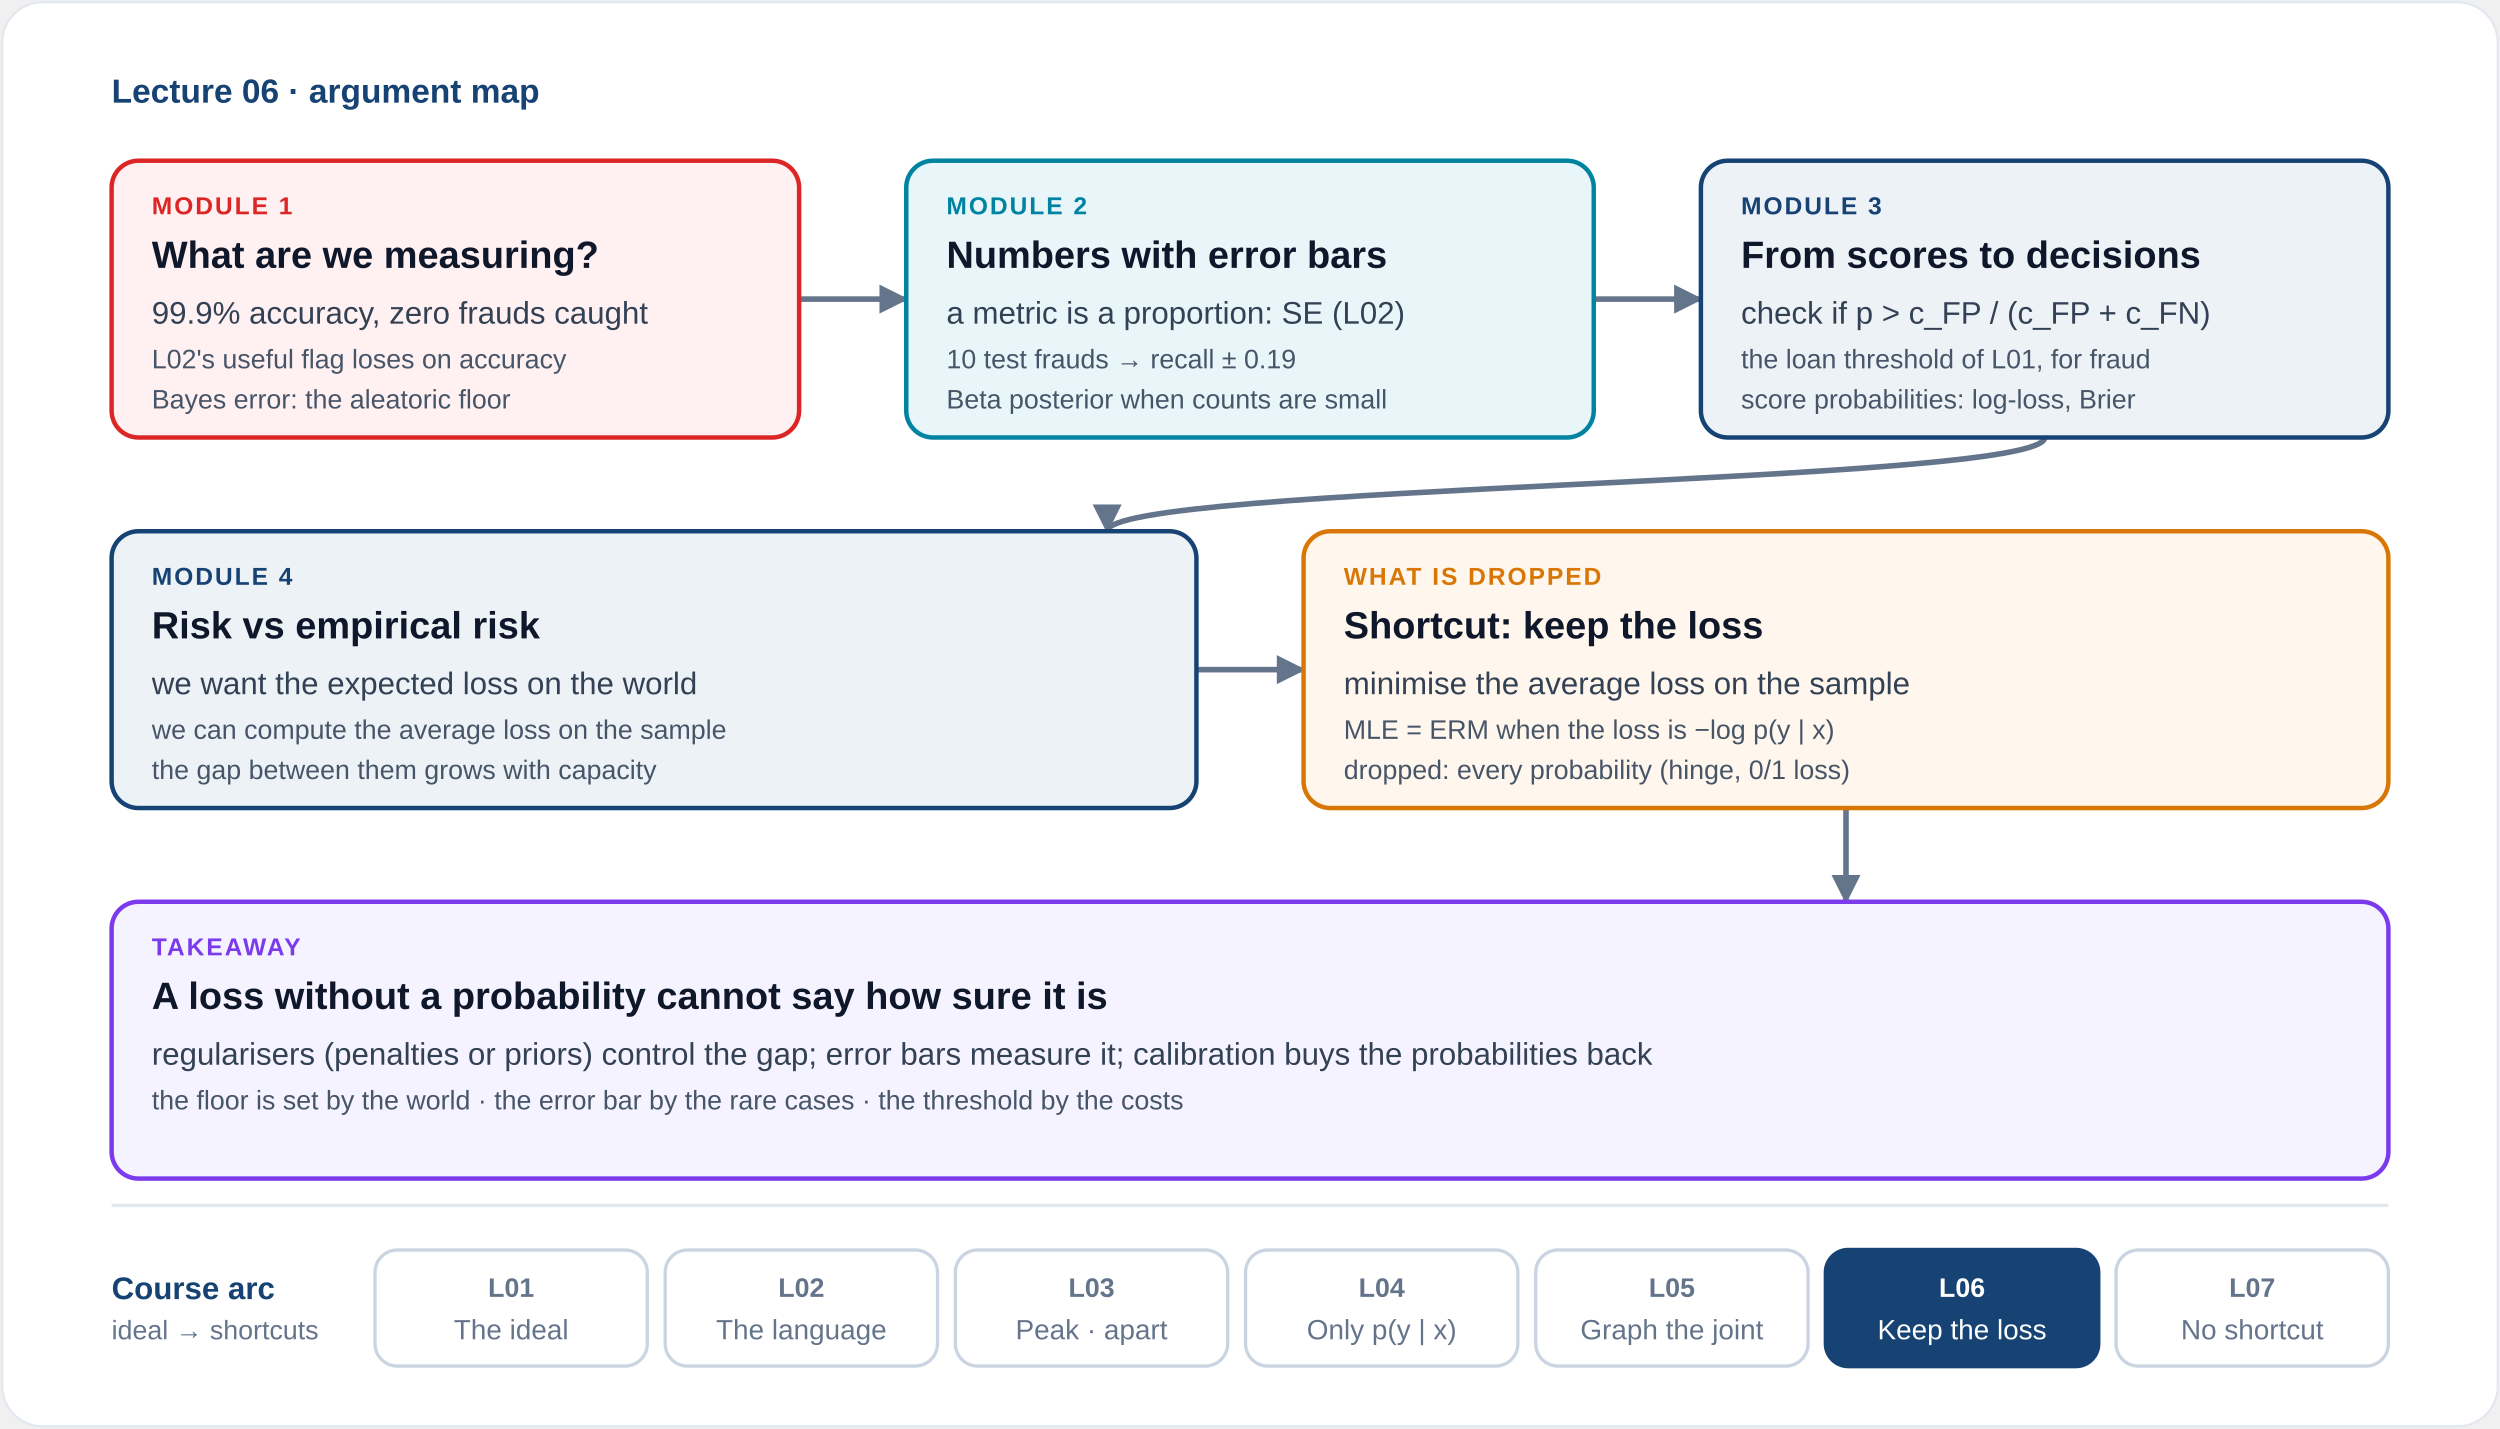
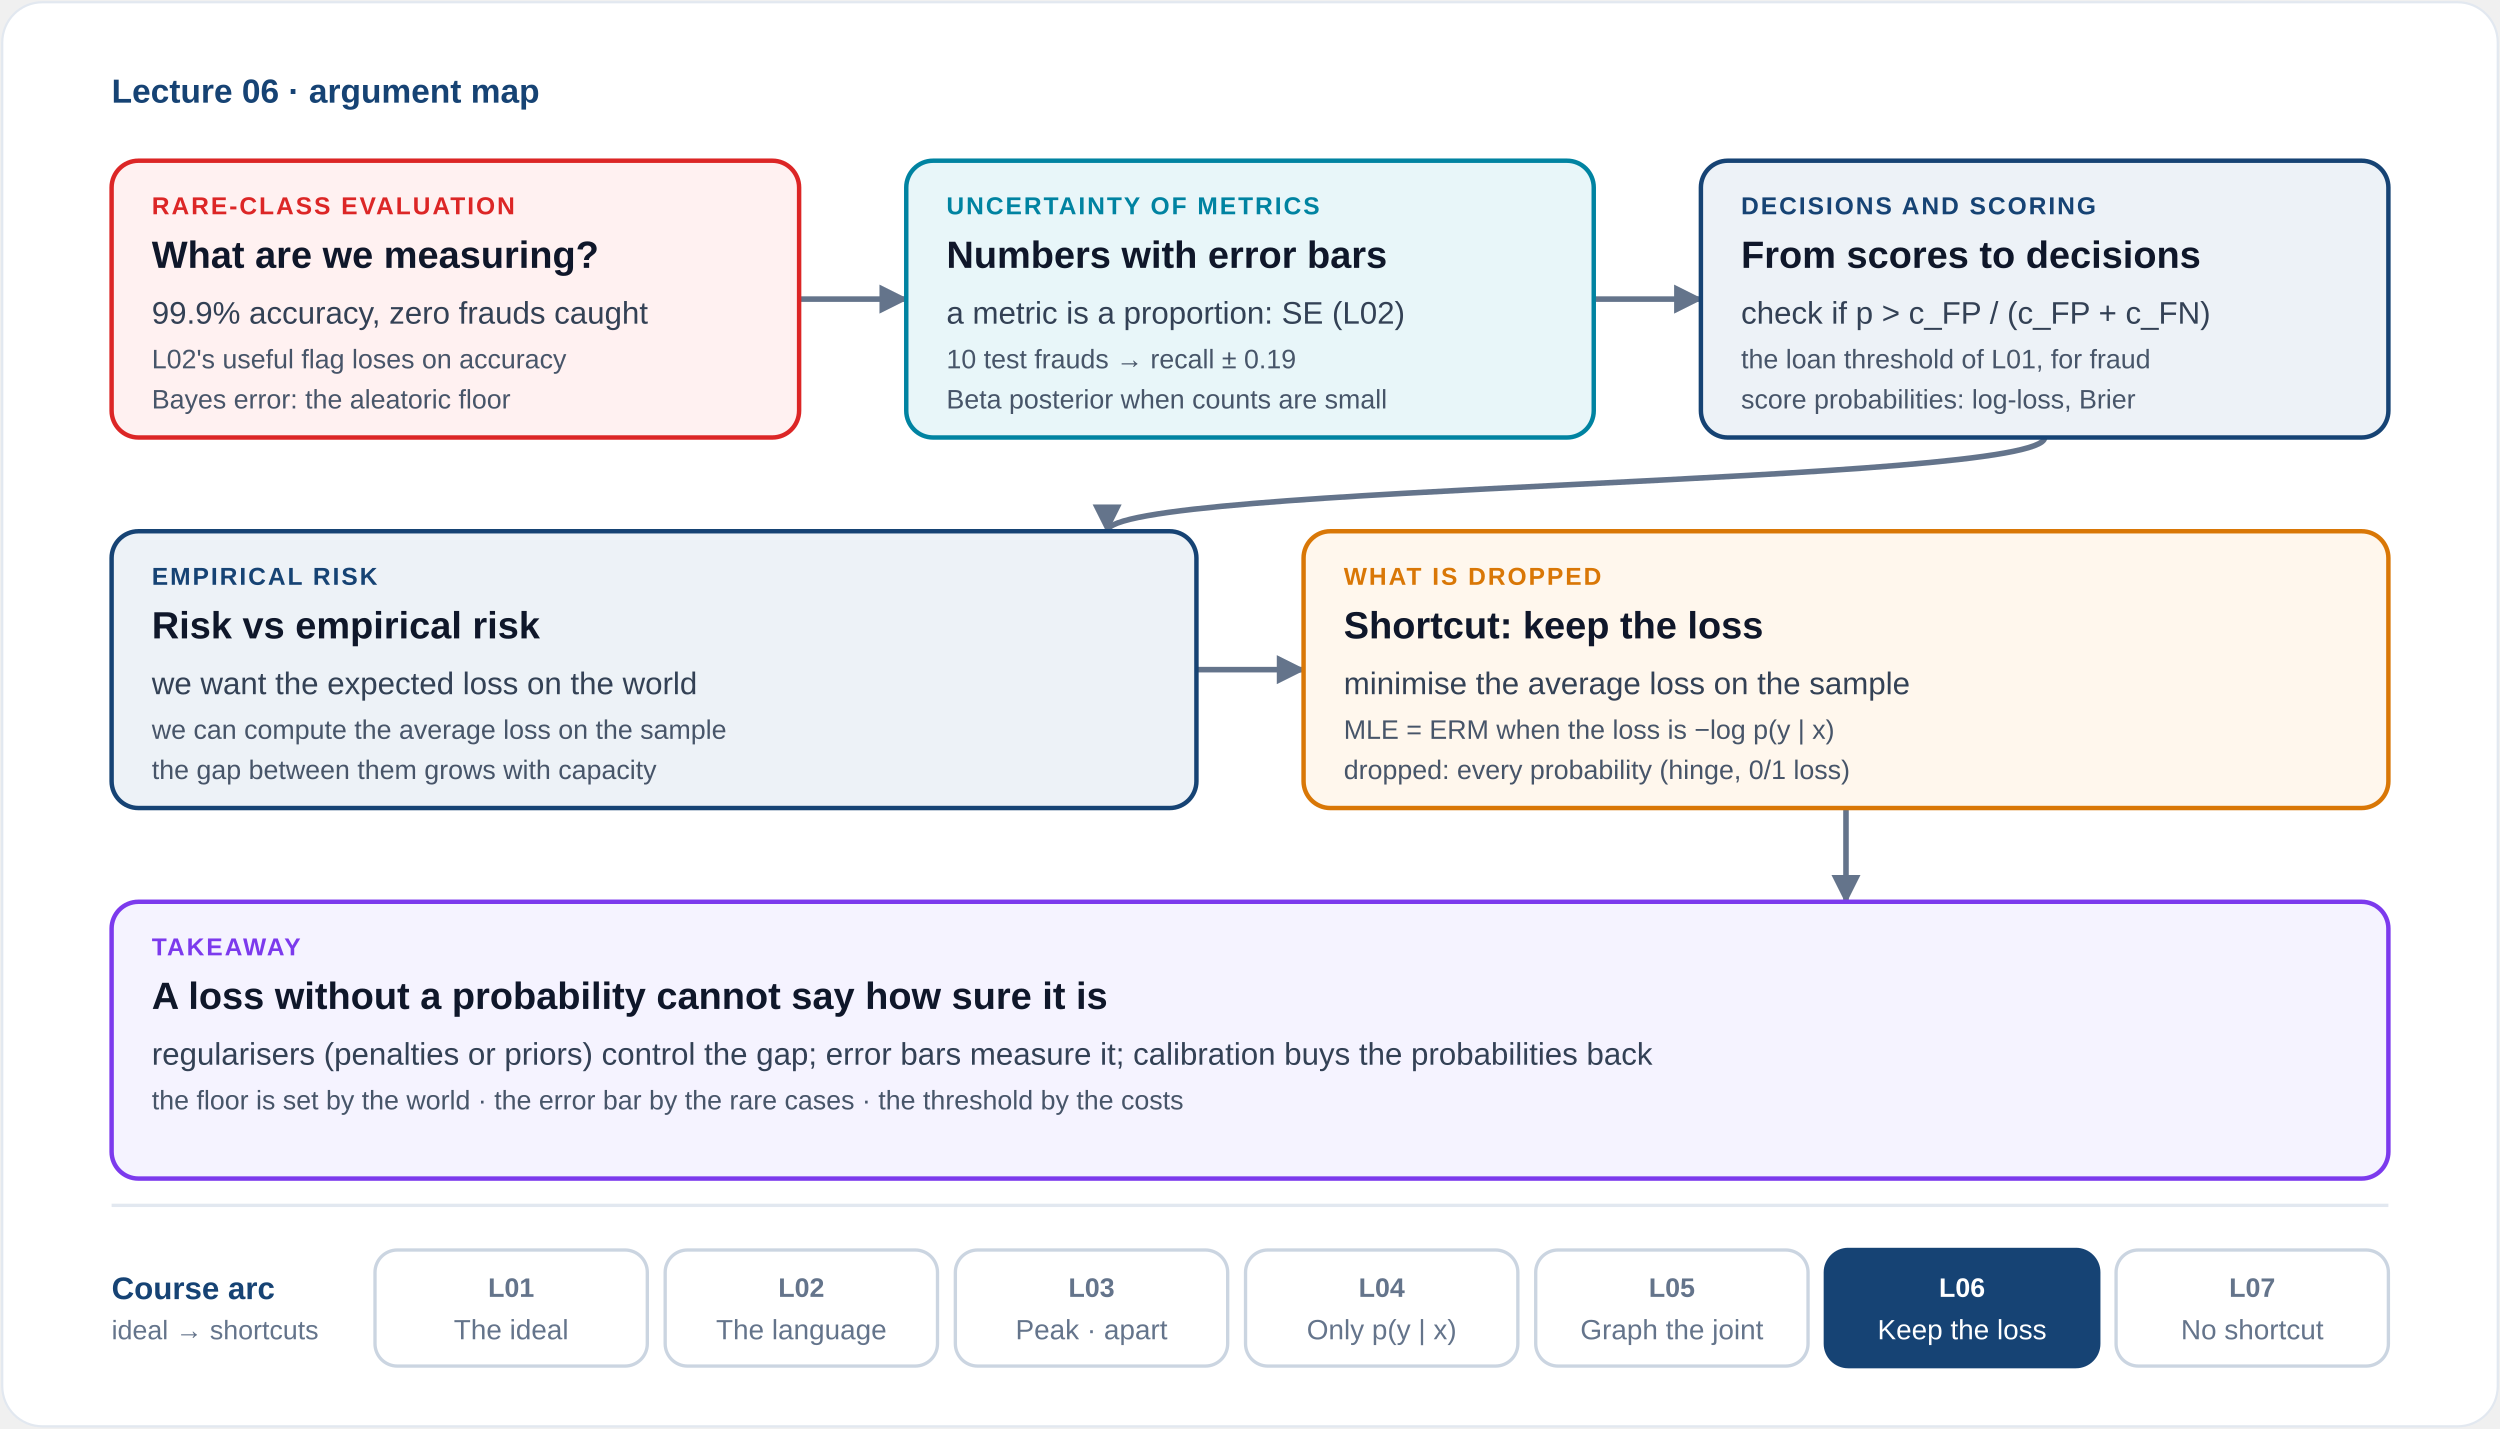
<svg xmlns="http://www.w3.org/2000/svg" viewBox="0 0 1120 640" role="img" aria-labelledby="title desc">
  <defs>
    <marker id="arrow" markerUnits="userSpaceOnUse" markerWidth="13" markerHeight="13" refX="12" refY="6.5" orient="auto">
      <path d="M0,0 L13,6.5 L0,13 Z" fill="#64748b" />
    </marker>
    <style>
      .head { font: 700 17px Arial, "Helvetica Neue", sans-serif; fill: #0f172a; }
      .text { font: 14px Arial, "Helvetica Neue", sans-serif; fill: #334155; }
      .small { font: 12px Arial, "Helvetica Neue", sans-serif; fill: #475569; }
      .tag { font: 700 11px Arial, "Helvetica Neue", sans-serif; letter-spacing: 0.08em; }
      .arclabel { font: 700 14px Arial, "Helvetica Neue", sans-serif; fill: #164374; }
      .arcsub { font: 12px Arial, "Helvetica Neue", sans-serif; fill: #64748b; }
      .arcnum { font: 700 12px Arial, "Helvetica Neue", sans-serif; }
      .arcname { font: 12.5px Arial, "Helvetica Neue", sans-serif; }
      .arrow { stroke: #64748b; stroke-width: 2.5; fill: none; marker-end: url(#arrow); }
    </style>
  </defs>
  <rect x="1" y="1" width="1118" height="638" rx="18" fill="#ffffff" stroke="#e2e8f0" />
  <text x="50" y="46" class="arclabel" style="font-size:15px">Lecture 06 · argument map</text>
  <path d="M358 134 H406" class="arrow" />
  <path d="M714 134 H762" class="arrow" />
  <path d="M916 196 C916 217 496 217 496 238" class="arrow" />
  <path d="M536 300 H584" class="arrow" />
  <path d="M827 362 C827 383 827 383 827 404" class="arrow" />
  <g transform="translate(50 72)">
    <rect width="308" height="124" rx="12" fill="#fff1f1" stroke="#dc2626" stroke-width="2" />
-     <text x="18" y="24" class="tag" fill="#dc2626">MODULE 1</text>
+     <text x="18" y="24" class="tag" fill="#dc2626">RARE-CLASS EVALUATION</text>
    <text x="18" y="48" class="head">What are we measuring?</text>
    <text x="18" y="73" class="text">99.9% accuracy, zero frauds caught</text>
    <text x="18" y="93" class="small">L02's useful flag loses on accuracy</text>
    <text x="18" y="111" class="small">Bayes error: the aleatoric floor</text>
  </g>
  <g transform="translate(406 72)">
    <rect width="308" height="124" rx="12" fill="#e8f6f9" stroke="#0083A1" stroke-width="2" />
-     <text x="18" y="24" class="tag" fill="#0083A1">MODULE 2</text>
+     <text x="18" y="24" class="tag" fill="#0083A1">UNCERTAINTY OF METRICS</text>
    <text x="18" y="48" class="head">Numbers with error bars</text>
    <text x="18" y="73" class="text">a metric is a proportion: SE (L02)</text>
    <text x="18" y="93" class="small">10 test frauds → recall ± 0.19</text>
    <text x="18" y="111" class="small">Beta posterior when counts are small</text>
  </g>
  <g transform="translate(762 72)">
    <rect width="308" height="124" rx="12" fill="#edf2f7" stroke="#164374" stroke-width="2" />
-     <text x="18" y="24" class="tag" fill="#164374">MODULE 3</text>
+     <text x="18" y="24" class="tag" fill="#164374">DECISIONS AND SCORING</text>
    <text x="18" y="48" class="head">From scores to decisions</text>
    <text x="18" y="73" class="text">check if p &gt; c_FP / (c_FP + c_FN)</text>
    <text x="18" y="93" class="small">the loan threshold of L01, for fraud</text>
    <text x="18" y="111" class="small">score probabilities: log-loss, Brier</text>
  </g>
  <g transform="translate(50 238)">
    <rect width="486" height="124" rx="12" fill="#edf2f7" stroke="#164374" stroke-width="2" />
-     <text x="18" y="24" class="tag" fill="#164374">MODULE 4</text>
+     <text x="18" y="24" class="tag" fill="#164374">EMPIRICAL RISK</text>
    <text x="18" y="48" class="head">Risk vs empirical risk</text>
    <text x="18" y="73" class="text">we want the expected loss on the world</text>
    <text x="18" y="93" class="small">we can compute the average loss on the sample</text>
    <text x="18" y="111" class="small">the gap between them grows with capacity</text>
  </g>
  <g transform="translate(584 238)">
    <rect width="486" height="124" rx="12" fill="#fff7ed" stroke="#d97706" stroke-width="2" />
    <text x="18" y="24" class="tag" fill="#d97706">WHAT IS DROPPED</text>
    <text x="18" y="48" class="head">Shortcut: keep the loss</text>
    <text x="18" y="73" class="text">minimise the average loss on the sample</text>
    <text x="18" y="93" class="small">MLE = ERM when the loss is −log p(y | x)</text>
    <text x="18" y="111" class="small">dropped: every probability (hinge, 0/1 loss)</text>
  </g>
  <g transform="translate(50 404)">
    <rect width="1020" height="124" rx="12" fill="#f5f3ff" stroke="#7c3aed" stroke-width="2" />
    <text x="18" y="24" class="tag" fill="#7c3aed">TAKEAWAY</text>
    <text x="18" y="48" class="head">A loss without a probability cannot say how sure it is</text>
    <text x="18" y="73" class="text">regularisers (penalties or priors) control the gap; error bars measure it; calibration buys the probabilities back</text>
    <text x="18" y="93" class="small">the floor is set by the world · the error bar by the rare cases · the threshold by the costs</text>
  </g>
  <line x1="50" y1="540" x2="1070" y2="540" stroke="#e2e8f0" stroke-width="1.5" />
  <text x="50" y="582" class="arclabel">Course arc</text>
  <text x="50" y="600" class="arcsub">ideal → shortcuts</text>
  <rect x="168" y="560" width="122" height="52" rx="10" fill="#ffffff" stroke="#cbd5e1" stroke-width="1.5" />
  <text x="229" y="581" text-anchor="middle" class="arcnum" fill="#64748b">L01</text>
  <text x="229" y="600" text-anchor="middle" class="arcname" fill="#64748b">The ideal</text>
  <rect x="298" y="560" width="122" height="52" rx="10" fill="#ffffff" stroke="#cbd5e1" stroke-width="1.5" />
  <text x="359" y="581" text-anchor="middle" class="arcnum" fill="#64748b">L02</text>
  <text x="359" y="600" text-anchor="middle" class="arcname" fill="#64748b">The language</text>
  <rect x="428" y="560" width="122" height="52" rx="10" fill="#ffffff" stroke="#cbd5e1" stroke-width="1.5" />
  <text x="489" y="581" text-anchor="middle" class="arcnum" fill="#64748b">L03</text>
  <text x="489" y="600" text-anchor="middle" class="arcname" fill="#64748b">Peak · apart</text>
  <rect x="558" y="560" width="122" height="52" rx="10" fill="#ffffff" stroke="#cbd5e1" stroke-width="1.5" />
  <text x="619" y="581" text-anchor="middle" class="arcnum" fill="#64748b">L04</text>
  <text x="619" y="600" text-anchor="middle" class="arcname" fill="#64748b">Only p(y | x)</text>
  <rect x="688" y="560" width="122" height="52" rx="10" fill="#ffffff" stroke="#cbd5e1" stroke-width="1.5" />
  <text x="749" y="581" text-anchor="middle" class="arcnum" fill="#64748b">L05</text>
  <text x="749" y="600" text-anchor="middle" class="arcname" fill="#64748b">Graph the joint</text>
  <rect x="818" y="560" width="122" height="52" rx="10" fill="#164374" stroke="#164374" stroke-width="2" />
  <text x="879" y="581" text-anchor="middle" class="arcnum" fill="#ffffff">L06</text>
  <text x="879" y="600" text-anchor="middle" class="arcname" fill="#ffffff">Keep the loss</text>
  <rect x="948" y="560" width="122" height="52" rx="10" fill="#ffffff" stroke="#cbd5e1" stroke-width="1.5" />
  <text x="1009" y="581" text-anchor="middle" class="arcnum" fill="#64748b">L07</text>
  <text x="1009" y="600" text-anchor="middle" class="arcname" fill="#64748b">No shortcut</text>
</svg>
